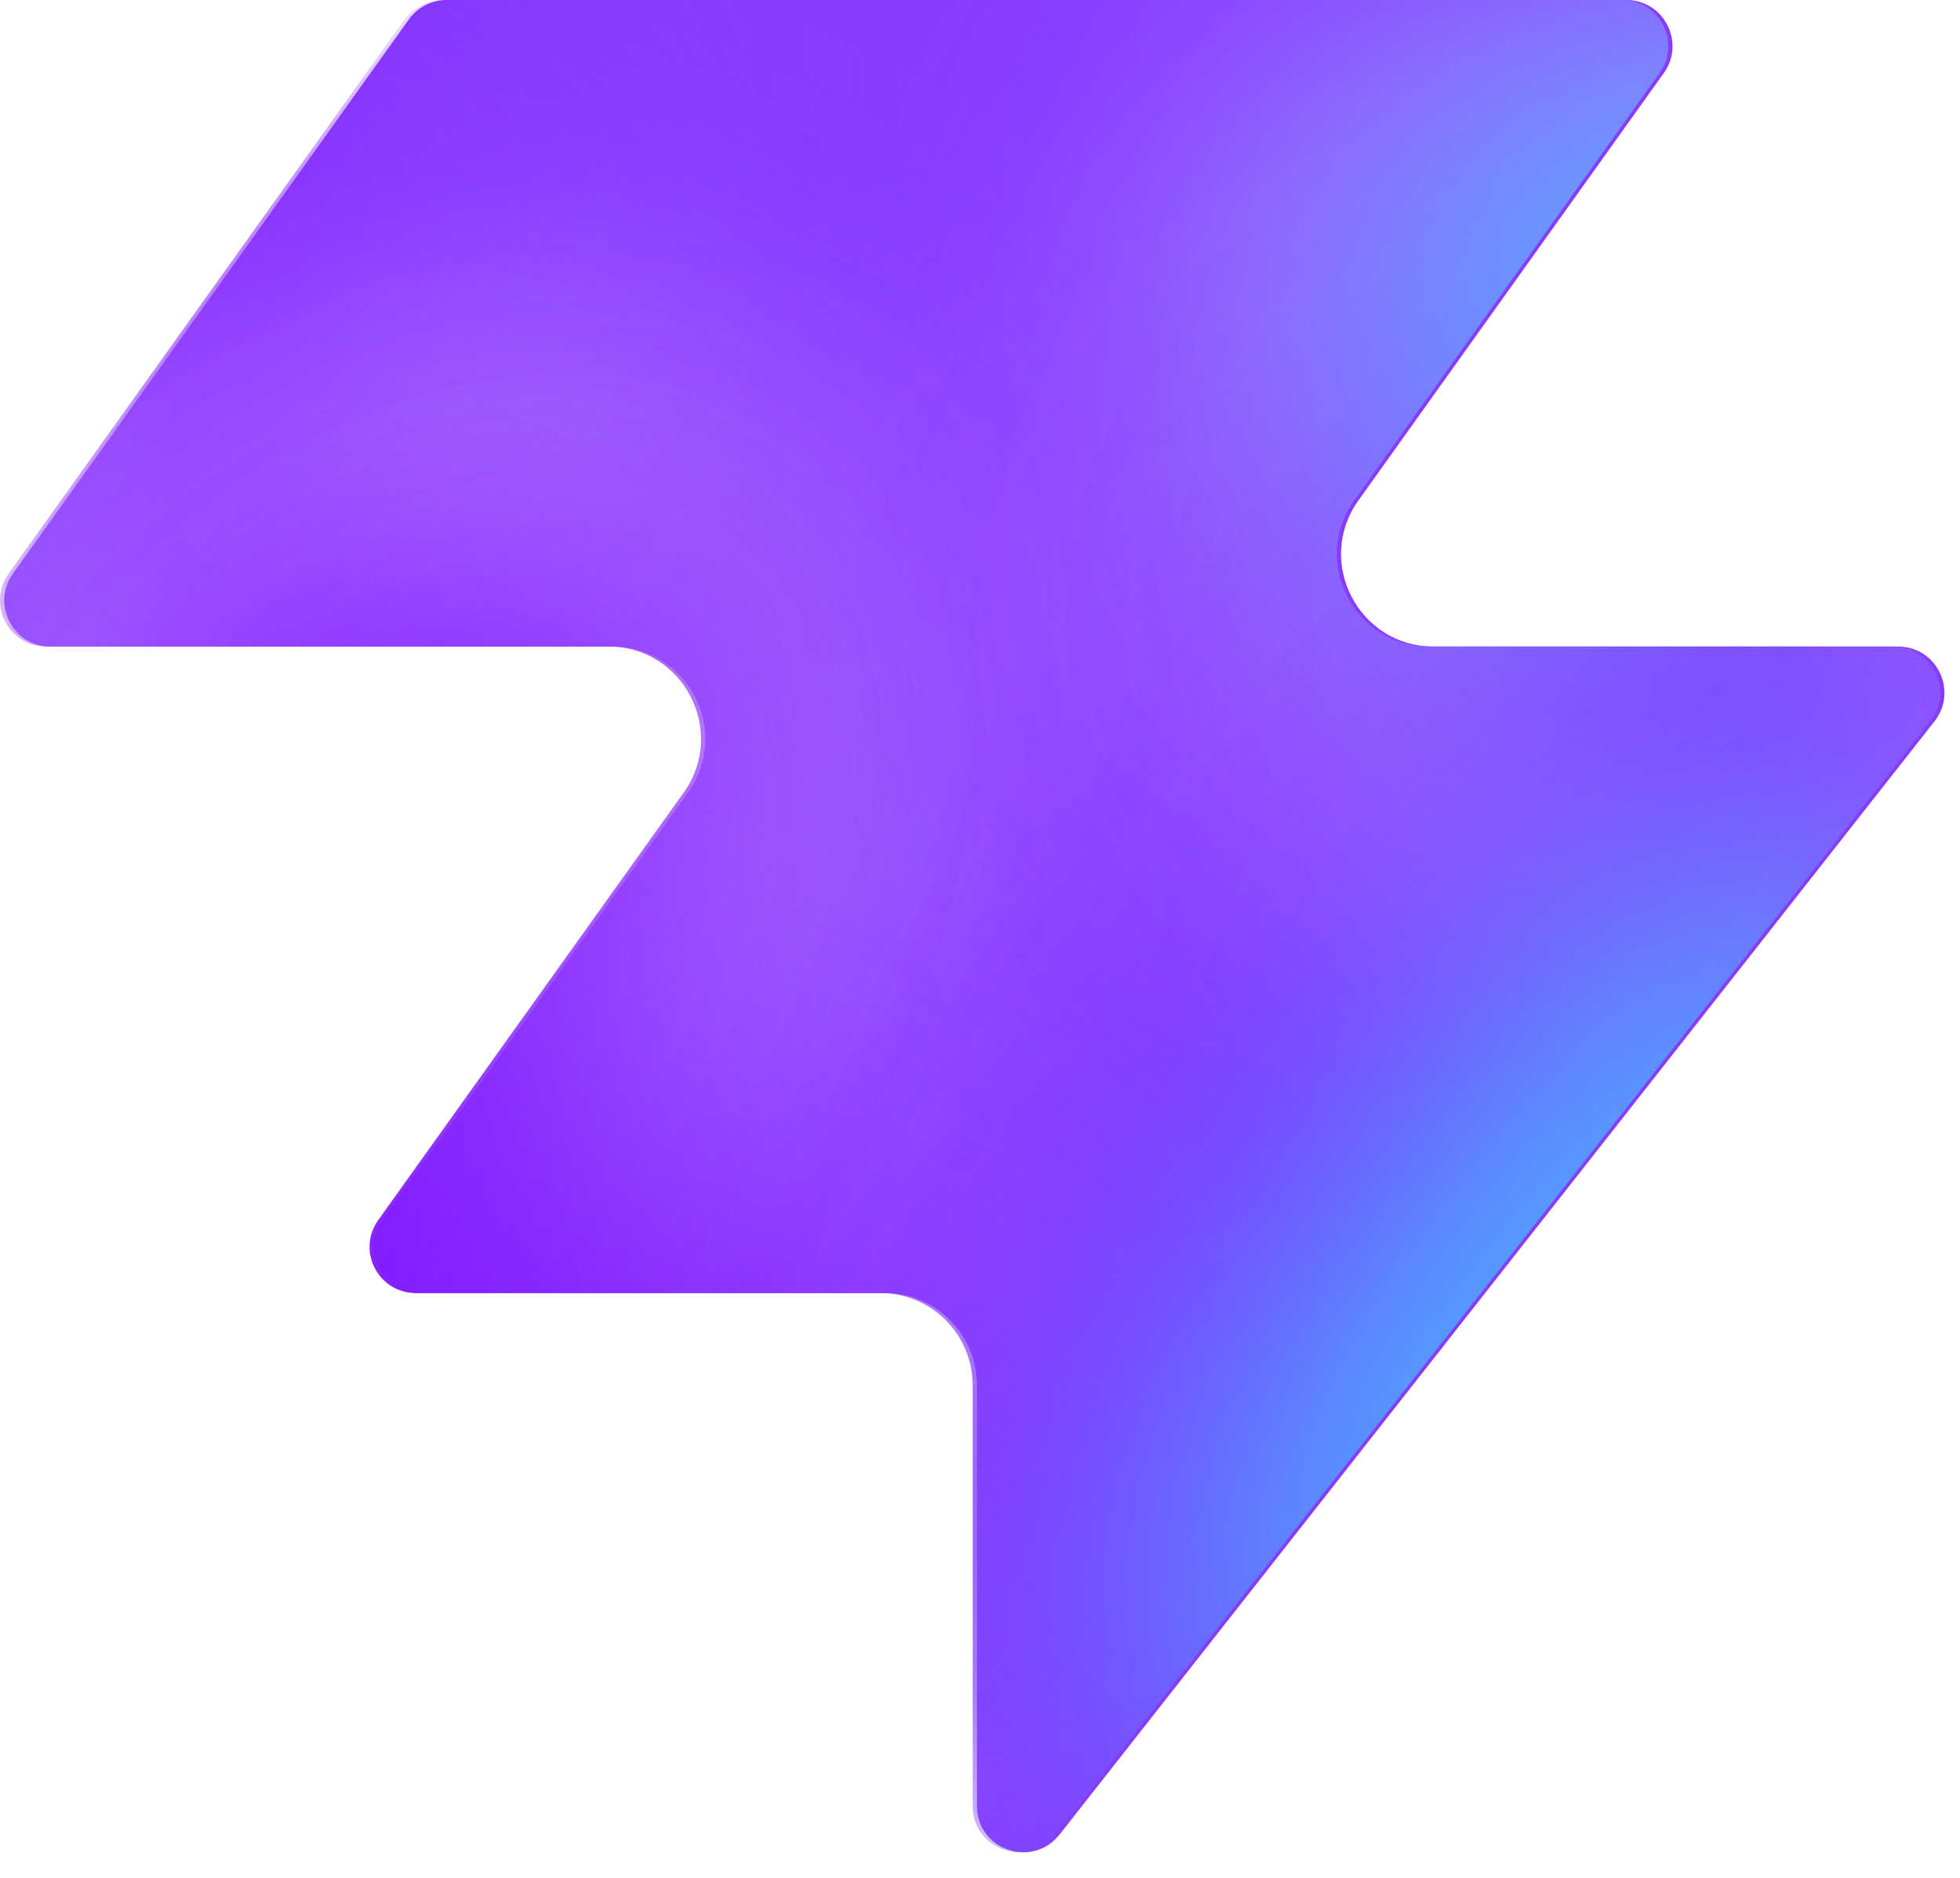
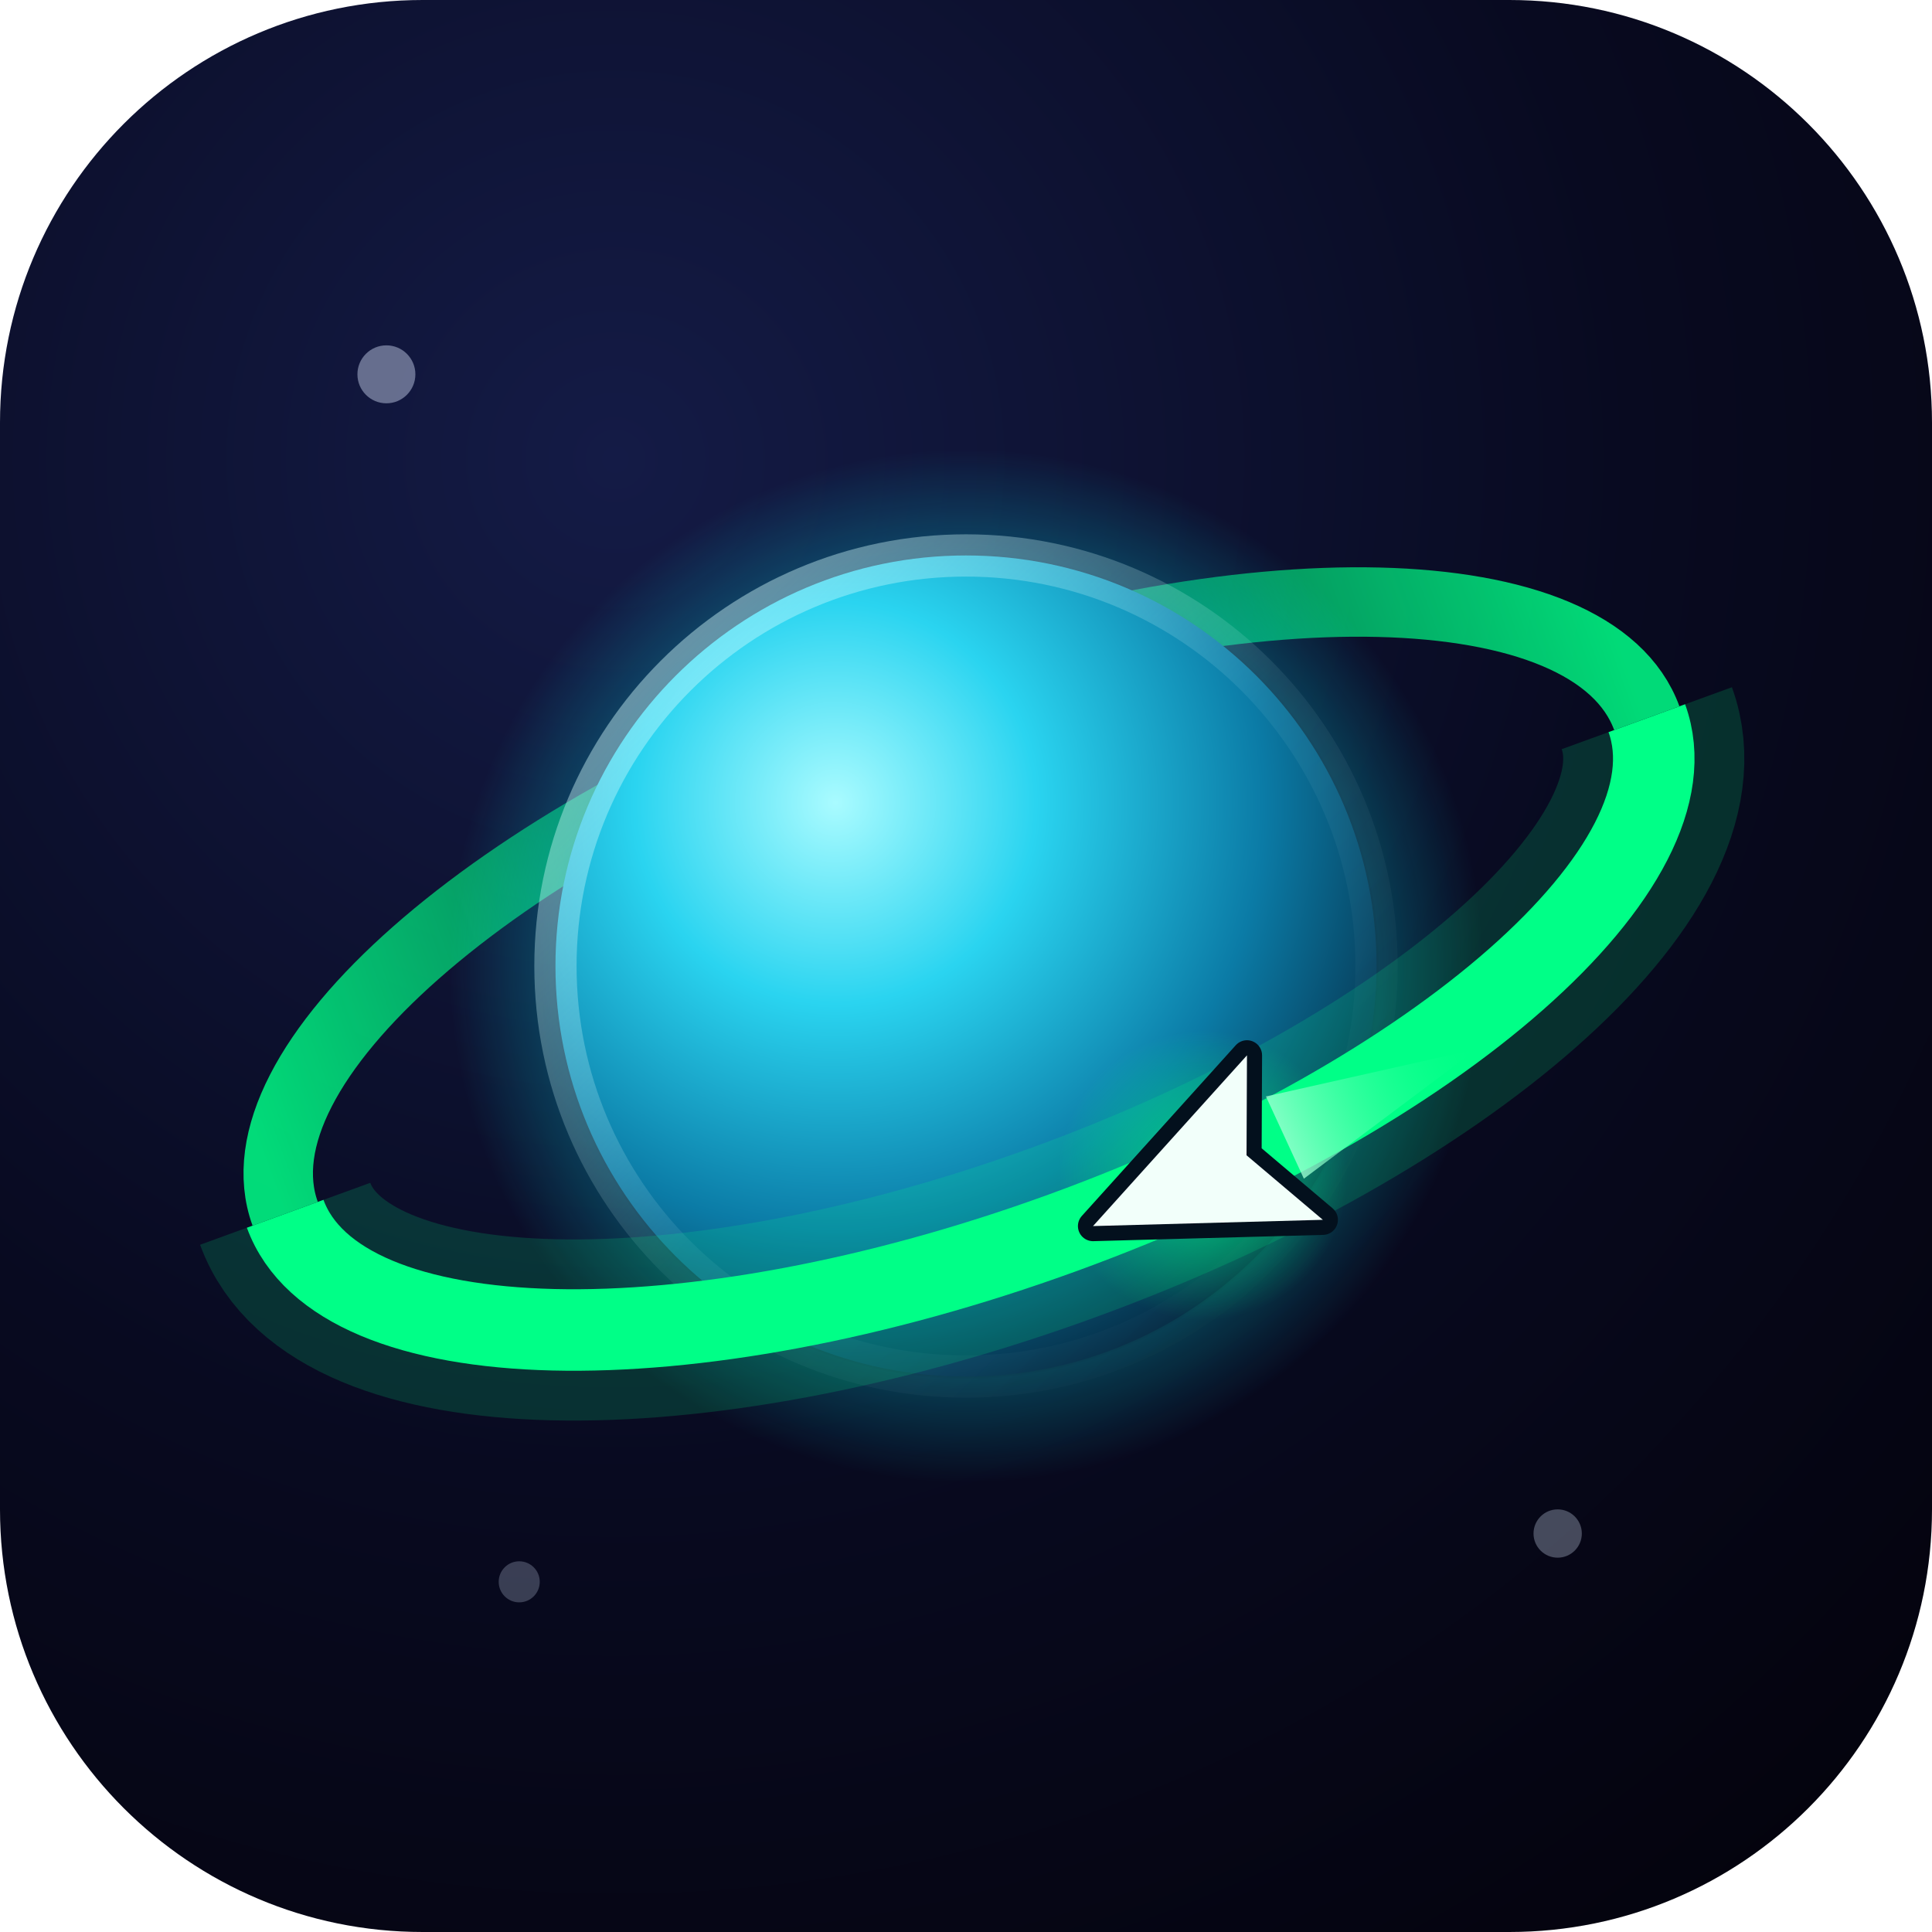
- <svg xmlns="http://www.w3.org/2000/svg" width="48" height="46" fill="none" viewBox="0 0 48 46">
-   <path fill="#863bff" d="M25.946 44.938c-.664.845-2.021.375-2.021-.698V33.937a2.26 2.26 0 0 0-2.262-2.262H10.287c-.92 0-1.456-1.04-.92-1.788l7.48-10.471c1.07-1.497 0-3.578-1.842-3.578H1.237c-.92 0-1.456-1.04-.92-1.788L10.013.474c.214-.297.556-.474.92-.474h28.894c.92 0 1.456 1.04.92 1.788l-7.48 10.471c-1.07 1.498 0 3.579 1.842 3.579h11.377c.943 0 1.473 1.088.89 1.83L25.947 44.94z" style="fill:#863bff;fill:color(display-p3 .525 .23 1);fill-opacity:1" />
-   <mask id="a" width="48" height="46" x="0" y="0" maskUnits="userSpaceOnUse" style="mask-type:alpha">
-     <path fill="#000" d="M25.842 44.938c-.664.844-2.021.375-2.021-.698V33.937a2.26 2.26 0 0 0-2.262-2.262H10.183c-.92 0-1.456-1.04-.92-1.788l7.48-10.471c1.07-1.498 0-3.579-1.842-3.579H1.133c-.92 0-1.456-1.04-.92-1.787L9.91.473c.214-.297.556-.474.92-.474h28.894c.92 0 1.456 1.04.92 1.788l-7.48 10.471c-1.07 1.498 0 3.578 1.842 3.578h11.377c.943 0 1.473 1.088.89 1.832L25.843 44.94z" style="fill:#000;fill-opacity:1" />
-   </mask>
-   <g mask="url(#a)">
-     <g filter="url(#b)">
-       <ellipse cx="5.508" cy="14.704" fill="#ede6ff" rx="5.508" ry="14.704" style="fill:#ede6ff;fill:color(display-p3 .927 .903 1);fill-opacity:1" transform="matrix(.00324 1 1 -.00324 -4.47 31.516)" />
-     </g>
-     <g filter="url(#c)">
-       <ellipse cx="10.399" cy="29.851" fill="#ede6ff" rx="10.399" ry="29.851" style="fill:#ede6ff;fill:color(display-p3 .927 .903 1);fill-opacity:1" transform="matrix(.00324 1 1 -.00324 -39.328 7.883)" />
-     </g>
-     <g filter="url(#d)">
-       <ellipse cx="5.508" cy="30.487" fill="#7e14ff" rx="5.508" ry="30.487" style="fill:#7e14ff;fill:color(display-p3 .492 .077 1);fill-opacity:1" transform="rotate(89.814 -25.913 -14.639)scale(1 -1)" />
-     </g>
-     <g filter="url(#e)">
-       <ellipse cx="5.508" cy="30.599" fill="#7e14ff" rx="5.508" ry="30.599" style="fill:#7e14ff;fill:color(display-p3 .492 .077 1);fill-opacity:1" transform="rotate(89.814 -32.644 -3.334)scale(1 -1)" />
-     </g>
-     <g filter="url(#f)">
-       <ellipse cx="5.508" cy="30.599" fill="#7e14ff" rx="5.508" ry="30.599" style="fill:#7e14ff;fill:color(display-p3 .492 .077 1);fill-opacity:1" transform="matrix(.00324 1 1 -.00324 -34.34 30.47)" />
-     </g>
-     <g filter="url(#g)">
-       <ellipse cx="14.072" cy="22.078" fill="#ede6ff" rx="14.072" ry="22.078" style="fill:#ede6ff;fill:color(display-p3 .927 .903 1);fill-opacity:1" transform="rotate(93.35 24.506 48.493)scale(-1 1)" />
-     </g>
-     <g filter="url(#h)">
-       <ellipse cx="3.47" cy="21.501" fill="#7e14ff" rx="3.47" ry="21.501" style="fill:#7e14ff;fill:color(display-p3 .492 .077 1);fill-opacity:1" transform="rotate(89.009 28.708 47.59)scale(-1 1)" />
-     </g>
-     <g filter="url(#i)">
-       <ellipse cx="3.47" cy="21.501" fill="#7e14ff" rx="3.47" ry="21.501" style="fill:#7e14ff;fill:color(display-p3 .492 .077 1);fill-opacity:1" transform="rotate(89.009 28.708 47.59)scale(-1 1)" />
-     </g>
-     <g filter="url(#j)">
-       <ellipse cx=".387" cy="8.972" fill="#7e14ff" rx="4.407" ry="29.108" style="fill:#7e14ff;fill:color(display-p3 .492 .077 1);fill-opacity:1" transform="rotate(39.51 .387 8.972)" />
-     </g>
-     <g filter="url(#k)">
-       <ellipse cx="47.523" cy="-6.092" fill="#7e14ff" rx="4.407" ry="29.108" style="fill:#7e14ff;fill:color(display-p3 .492 .077 1);fill-opacity:1" transform="rotate(37.892 47.523 -6.092)" />
-     </g>
-     <g filter="url(#l)">
-       <ellipse cx="41.412" cy="6.333" fill="#47bfff" rx="5.971" ry="9.665" style="fill:#47bfff;fill:color(display-p3 .28 .748 1);fill-opacity:1" transform="rotate(37.892 41.412 6.333)" />
-     </g>
-     <g filter="url(#m)">
-       <ellipse cx="-1.879" cy="38.332" fill="#7e14ff" rx="4.407" ry="29.108" style="fill:#7e14ff;fill:color(display-p3 .492 .077 1);fill-opacity:1" transform="rotate(37.892 -1.88 38.332)" />
-     </g>
-     <g filter="url(#n)">
-       <ellipse cx="-1.879" cy="38.332" fill="#7e14ff" rx="4.407" ry="29.108" style="fill:#7e14ff;fill:color(display-p3 .492 .077 1);fill-opacity:1" transform="rotate(37.892 -1.88 38.332)" />
-     </g>
-     <g filter="url(#o)">
-       <ellipse cx="35.651" cy="29.907" fill="#7e14ff" rx="4.407" ry="29.108" style="fill:#7e14ff;fill:color(display-p3 .492 .077 1);fill-opacity:1" transform="rotate(37.892 35.651 29.907)" />
-     </g>
-     <g filter="url(#p)">
-       <ellipse cx="38.418" cy="32.4" fill="#47bfff" rx="5.971" ry="15.297" style="fill:#47bfff;fill:color(display-p3 .28 .748 1);fill-opacity:1" transform="rotate(37.892 38.418 32.4)" />
+ <svg xmlns="http://www.w3.org/2000/svg" viewBox="0 0 32 32" width="32" height="32" role="img" aria-label="A ship locked in orbit around a planet">
+   <defs>
+     <radialGradient id="sky" cx=".32" cy=".24" r=".95">
+       <stop offset="0" stop-color="#141b46" />
+       <stop offset=".55" stop-color="#080a20" />
+       <stop offset="1" stop-color="#04030d" />
+     </radialGradient>
+     <radialGradient id="planet" cx=".34" cy=".30" r=".82">
+       <stop offset="0" stop-color="#a9fbff" />
+       <stop offset=".30" stop-color="#2ad4f0" />
+       <stop offset=".64" stop-color="#0b7ba6" />
+       <stop offset="1" stop-color="#04182c" />
+     </radialGradient>
+     <radialGradient id="air" cx=".5" cy=".5" r=".5">
+       <stop offset=".70" stop-color="#00f0ff" stop-opacity="0" />
+       <stop offset=".80" stop-color="#00f0ff" stop-opacity=".22" />
+       <stop offset="1" stop-color="#00f0ff" stop-opacity="0" />
+     </radialGradient>
+     <linearGradient id="rim" gradientUnits="userSpaceOnUse" x1="11" y1="10.6" x2="21.5" y2="21.5">
+       <stop offset="0" stop-color="#d6fdff" stop-opacity=".45" />
+       <stop offset=".5" stop-color="#d6fdff" stop-opacity=".07" />
+       <stop offset="1" stop-color="#d6fdff" stop-opacity="0" />
+     </linearGradient>
+     <linearGradient id="far" gradientUnits="userSpaceOnUse" x1="4" y1="16" x2="28" y2="16">
+       <stop offset="0" stop-color="#00ff87" stop-opacity=".85" />
+       <stop offset=".5" stop-color="#00ff87" stop-opacity=".20" />
+       <stop offset="1" stop-color="#00ff87" stop-opacity=".85" />
+     </linearGradient>
+     <radialGradient id="spark" cx=".5" cy=".5" r=".5">
+       <stop offset="0" stop-color="#eafff5" stop-opacity=".85" />
+       <stop offset=".45" stop-color="#00ff87" stop-opacity=".35" />
+       <stop offset="1" stop-color="#00ff87" stop-opacity="0" />
+     </radialGradient>
+     <linearGradient id="wake" gradientUnits="userSpaceOnUse" x1="-1.5" y1="0" x2="-5" y2="0">
+       <stop offset="0" stop-color="#9dffd2" stop-opacity=".8" />
+       <stop offset="1" stop-color="#00ff87" stop-opacity="0" />
+     </linearGradient>
+     <clipPath id="behind">
+       <rect x="-2" y="-6" width="36" height="22" />
+     </clipPath>
+     <clipPath id="infront">
+       <rect x="-2" y="16" width="36" height="22" />
+     </clipPath>
+   </defs>
+   <rect width="32" height="32" rx="7" fill="url(#sky)" />
+   <g fill="#dbe7ff">
+     <circle cx="6.4" cy="6.2" r=".48" opacity=".42" />
+     <circle cx="25.8" cy="25.4" r=".4" opacity=".30" />
+     <circle cx="8.6" cy="26.2" r=".34" opacity=".24" />
+   </g>
+   <g transform="rotate(-20 16 16)">
+     <g clip-path="url(#behind)">
+       <ellipse cx="16" cy="16" rx="12" ry="4.7" fill="none" stroke="url(#far)" stroke-width="1.15" />
    </g>
  </g>
-   <defs>
-     <filter id="b" width="60.045" height="41.654" x="-19.77" y="16.149" color-interpolation-filters="sRGB" filterUnits="userSpaceOnUse">
-       <feFlood flood-opacity="0" result="BackgroundImageFix" />
-       <feBlend in="SourceGraphic" in2="BackgroundImageFix" result="shape" />
-       <feGaussianBlur result="effect1_foregroundBlur_2002_17158" stdDeviation="7.659" />
-     </filter>
-     <filter id="c" width="90.34" height="51.437" x="-54.613" y="-7.533" color-interpolation-filters="sRGB" filterUnits="userSpaceOnUse">
-       <feFlood flood-opacity="0" result="BackgroundImageFix" />
-       <feBlend in="SourceGraphic" in2="BackgroundImageFix" result="shape" />
-       <feGaussianBlur result="effect1_foregroundBlur_2002_17158" stdDeviation="7.659" />
-     </filter>
-     <filter id="d" width="79.355" height="29.4" x="-49.64" y="2.03" color-interpolation-filters="sRGB" filterUnits="userSpaceOnUse">
-       <feFlood flood-opacity="0" result="BackgroundImageFix" />
-       <feBlend in="SourceGraphic" in2="BackgroundImageFix" result="shape" />
-       <feGaussianBlur result="effect1_foregroundBlur_2002_17158" stdDeviation="4.596" />
-     </filter>
-     <filter id="e" width="79.579" height="29.4" x="-45.045" y="20.029" color-interpolation-filters="sRGB" filterUnits="userSpaceOnUse">
-       <feFlood flood-opacity="0" result="BackgroundImageFix" />
-       <feBlend in="SourceGraphic" in2="BackgroundImageFix" result="shape" />
-       <feGaussianBlur result="effect1_foregroundBlur_2002_17158" stdDeviation="4.596" />
-     </filter>
-     <filter id="f" width="79.579" height="29.4" x="-43.513" y="21.178" color-interpolation-filters="sRGB" filterUnits="userSpaceOnUse">
-       <feFlood flood-opacity="0" result="BackgroundImageFix" />
-       <feBlend in="SourceGraphic" in2="BackgroundImageFix" result="shape" />
-       <feGaussianBlur result="effect1_foregroundBlur_2002_17158" stdDeviation="4.596" />
-     </filter>
-     <filter id="g" width="74.749" height="58.852" x="15.756" y="-17.901" color-interpolation-filters="sRGB" filterUnits="userSpaceOnUse">
-       <feFlood flood-opacity="0" result="BackgroundImageFix" />
-       <feBlend in="SourceGraphic" in2="BackgroundImageFix" result="shape" />
-       <feGaussianBlur result="effect1_foregroundBlur_2002_17158" stdDeviation="7.659" />
-     </filter>
-     <filter id="h" width="61.377" height="25.362" x="23.548" y="2.284" color-interpolation-filters="sRGB" filterUnits="userSpaceOnUse">
-       <feFlood flood-opacity="0" result="BackgroundImageFix" />
-       <feBlend in="SourceGraphic" in2="BackgroundImageFix" result="shape" />
-       <feGaussianBlur result="effect1_foregroundBlur_2002_17158" stdDeviation="4.596" />
-     </filter>
-     <filter id="i" width="61.377" height="25.362" x="23.548" y="2.284" color-interpolation-filters="sRGB" filterUnits="userSpaceOnUse">
-       <feFlood flood-opacity="0" result="BackgroundImageFix" />
-       <feBlend in="SourceGraphic" in2="BackgroundImageFix" result="shape" />
-       <feGaussianBlur result="effect1_foregroundBlur_2002_17158" stdDeviation="4.596" />
-     </filter>
-     <filter id="j" width="56.045" height="63.649" x="-27.636" y="-22.853" color-interpolation-filters="sRGB" filterUnits="userSpaceOnUse">
-       <feFlood flood-opacity="0" result="BackgroundImageFix" />
-       <feBlend in="SourceGraphic" in2="BackgroundImageFix" result="shape" />
-       <feGaussianBlur result="effect1_foregroundBlur_2002_17158" stdDeviation="4.596" />
-     </filter>
-     <filter id="k" width="54.814" height="64.646" x="20.116" y="-38.415" color-interpolation-filters="sRGB" filterUnits="userSpaceOnUse">
-       <feFlood flood-opacity="0" result="BackgroundImageFix" />
-       <feBlend in="SourceGraphic" in2="BackgroundImageFix" result="shape" />
-       <feGaussianBlur result="effect1_foregroundBlur_2002_17158" stdDeviation="4.596" />
-     </filter>
-     <filter id="l" width="33.541" height="35.313" x="24.641" y="-11.323" color-interpolation-filters="sRGB" filterUnits="userSpaceOnUse">
-       <feFlood flood-opacity="0" result="BackgroundImageFix" />
-       <feBlend in="SourceGraphic" in2="BackgroundImageFix" result="shape" />
-       <feGaussianBlur result="effect1_foregroundBlur_2002_17158" stdDeviation="4.596" />
-     </filter>
-     <filter id="m" width="54.814" height="64.646" x="-29.286" y="6.009" color-interpolation-filters="sRGB" filterUnits="userSpaceOnUse">
-       <feFlood flood-opacity="0" result="BackgroundImageFix" />
-       <feBlend in="SourceGraphic" in2="BackgroundImageFix" result="shape" />
-       <feGaussianBlur result="effect1_foregroundBlur_2002_17158" stdDeviation="4.596" />
-     </filter>
-     <filter id="n" width="54.814" height="64.646" x="-29.286" y="6.009" color-interpolation-filters="sRGB" filterUnits="userSpaceOnUse">
-       <feFlood flood-opacity="0" result="BackgroundImageFix" />
-       <feBlend in="SourceGraphic" in2="BackgroundImageFix" result="shape" />
-       <feGaussianBlur result="effect1_foregroundBlur_2002_17158" stdDeviation="4.596" />
-     </filter>
-     <filter id="o" width="54.814" height="64.646" x="8.244" y="-2.416" color-interpolation-filters="sRGB" filterUnits="userSpaceOnUse">
-       <feFlood flood-opacity="0" result="BackgroundImageFix" />
-       <feBlend in="SourceGraphic" in2="BackgroundImageFix" result="shape" />
-       <feGaussianBlur result="effect1_foregroundBlur_2002_17158" stdDeviation="4.596" />
-     </filter>
-     <filter id="p" width="39.409" height="43.623" x="18.713" y="10.588" color-interpolation-filters="sRGB" filterUnits="userSpaceOnUse">
-       <feFlood flood-opacity="0" result="BackgroundImageFix" />
-       <feBlend in="SourceGraphic" in2="BackgroundImageFix" result="shape" />
-       <feGaussianBlur result="effect1_foregroundBlur_2002_17158" stdDeviation="4.596" />
-     </filter>
-   </defs>
+   <circle cx="16" cy="16" r="8.6" fill="url(#air)" />
+   <circle cx="16" cy="16" r="6.8" fill="url(#planet)" />
+   <circle cx="16" cy="16" r="6.8" fill="none" stroke="url(#rim)" stroke-width=".7" />
+   <g transform="rotate(-20 16 16)">
+     <g clip-path="url(#infront)">
+       <ellipse cx="16" cy="16" rx="12" ry="4.7" fill="none" stroke="#00ff87" stroke-opacity=".16" stroke-width="3" />
+       <ellipse cx="16" cy="16" rx="12" ry="4.7" fill="none" stroke="#00ff87" stroke-width="1.35" />
+     </g>
+   </g>
+   <g transform="translate(19.92 19.47) rotate(155.24)">
+     <circle r="2.4" fill="url(#spark)" />
+     <path d="M-1.5-.75 L-5 0 L-1.5.75Z" fill="url(#wake)" />
+     <path d="M2 0 L-1.5 1.5 L-.8 0 L-1.5-1.5Z" fill="#f2fffa" stroke="#03101d" stroke-width=".5" stroke-linejoin="round" paint-order="stroke" />
+   </g>
</svg>
